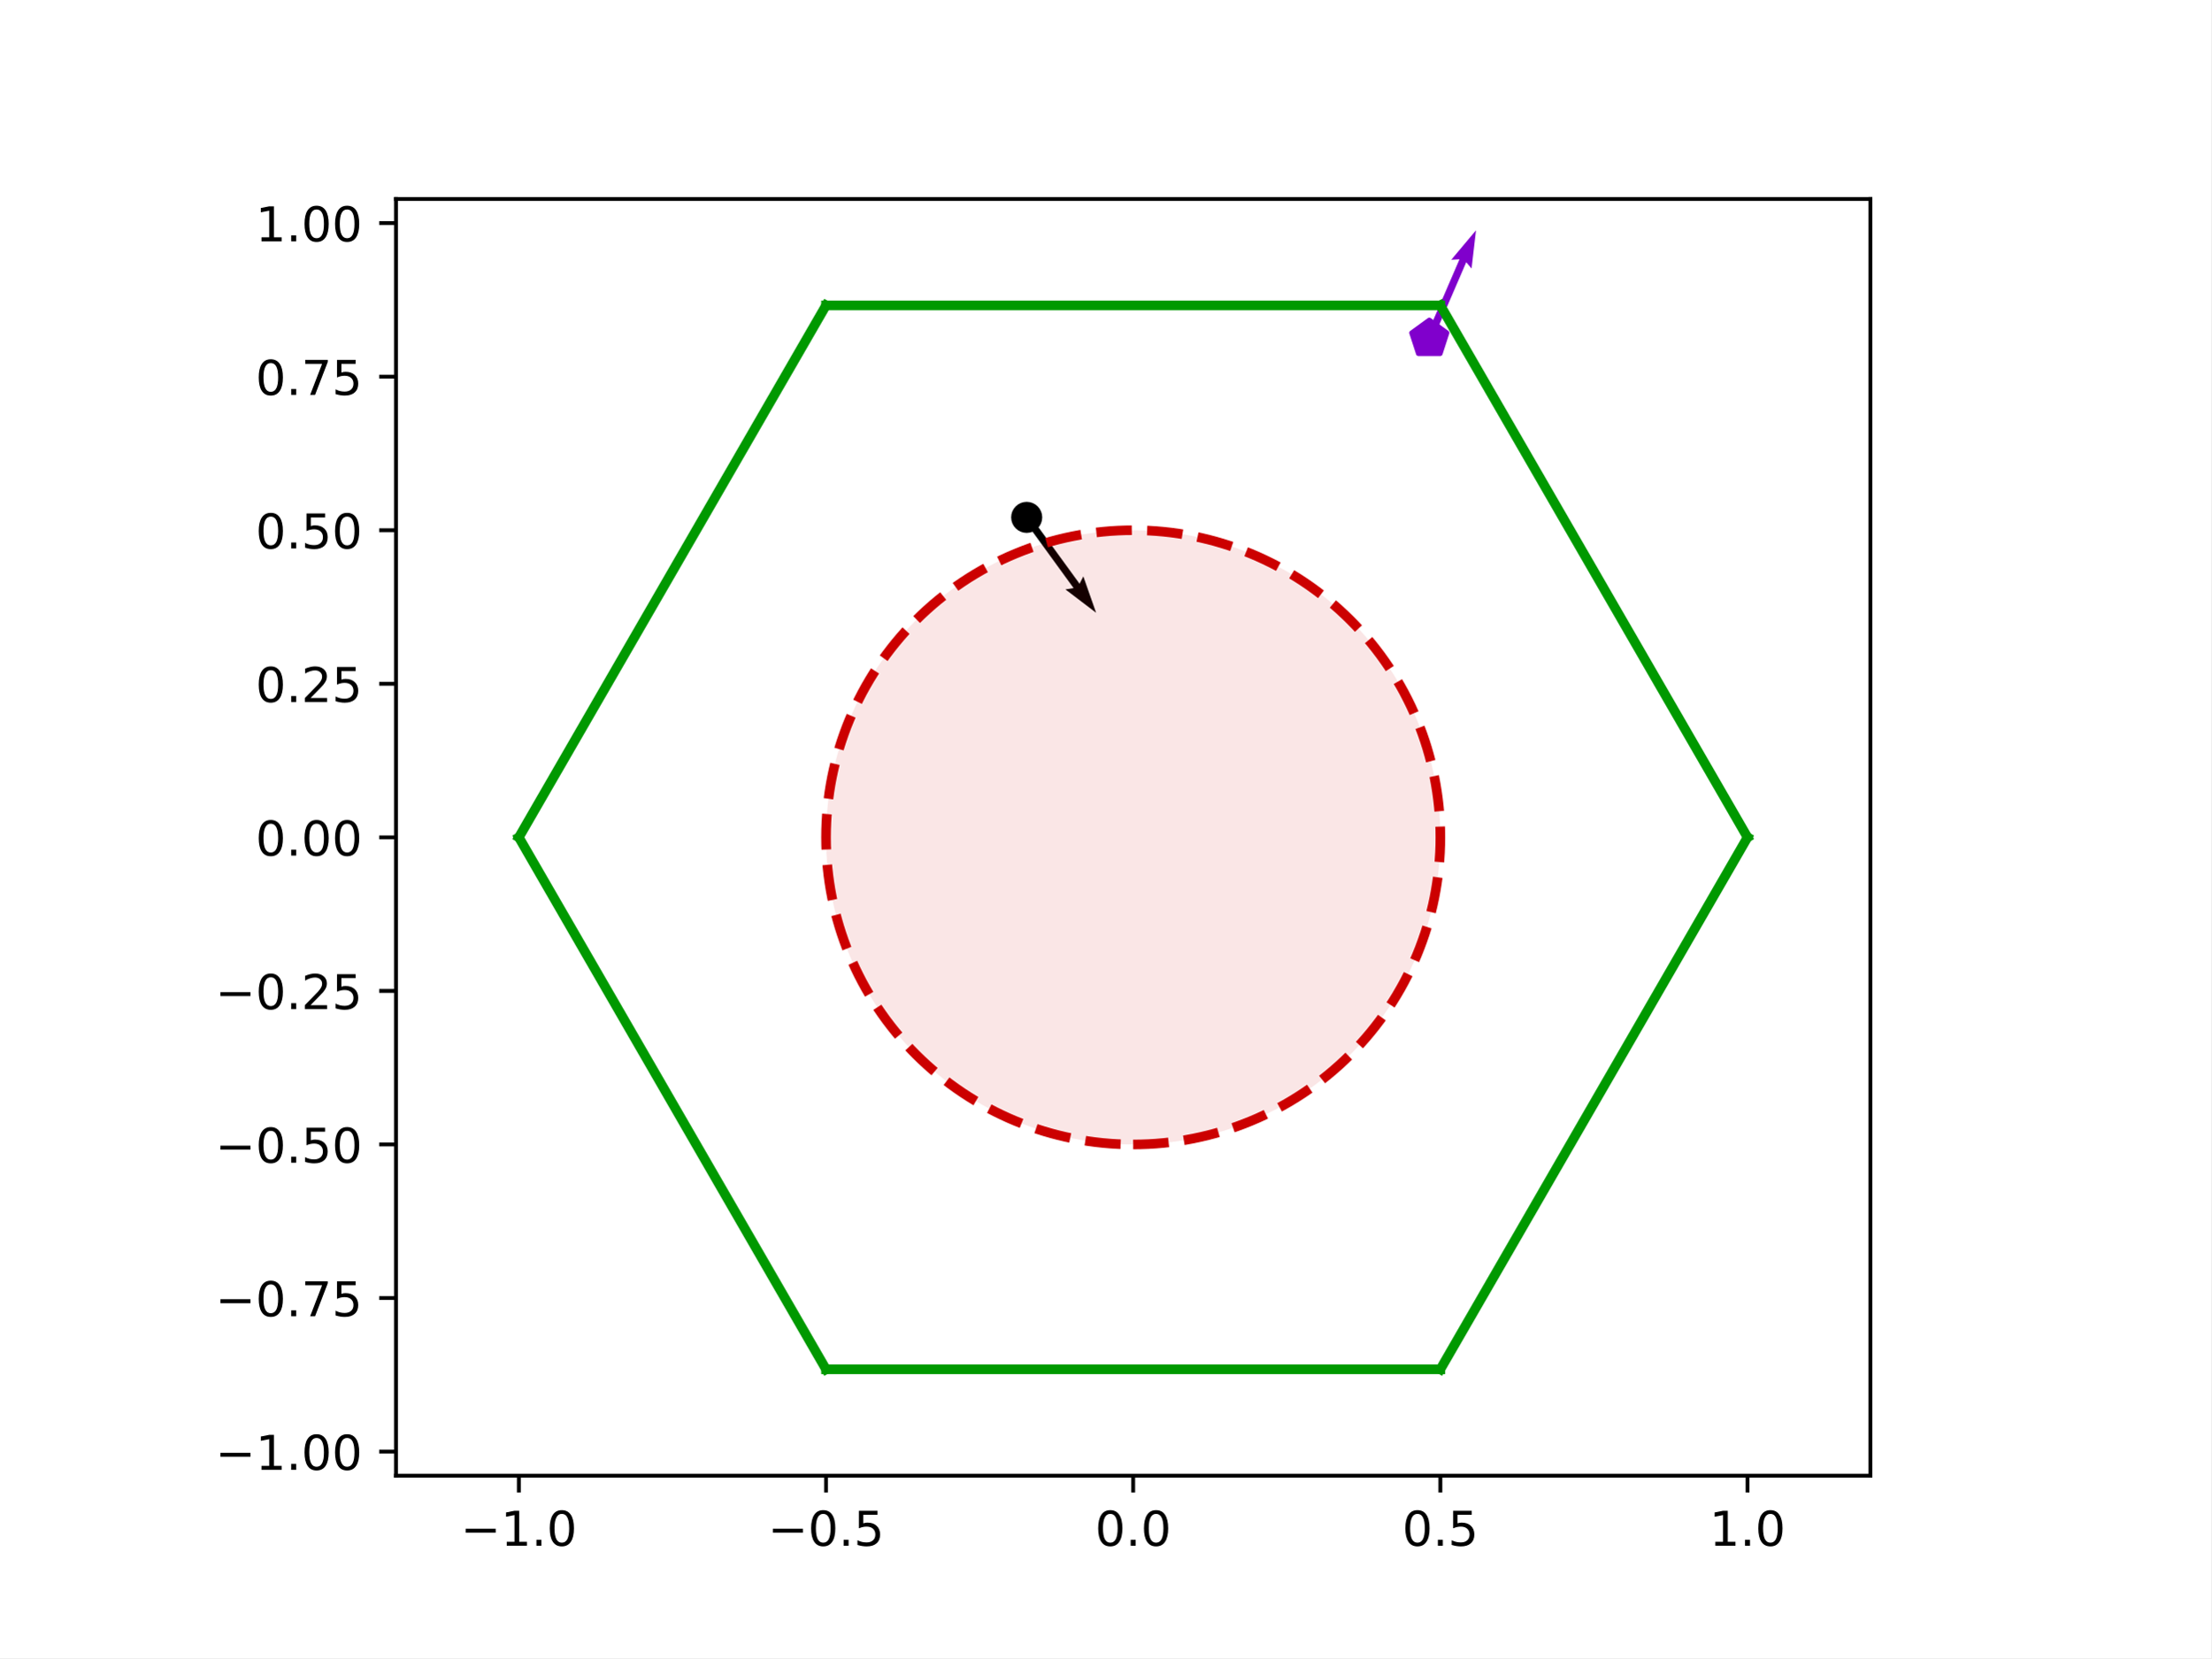
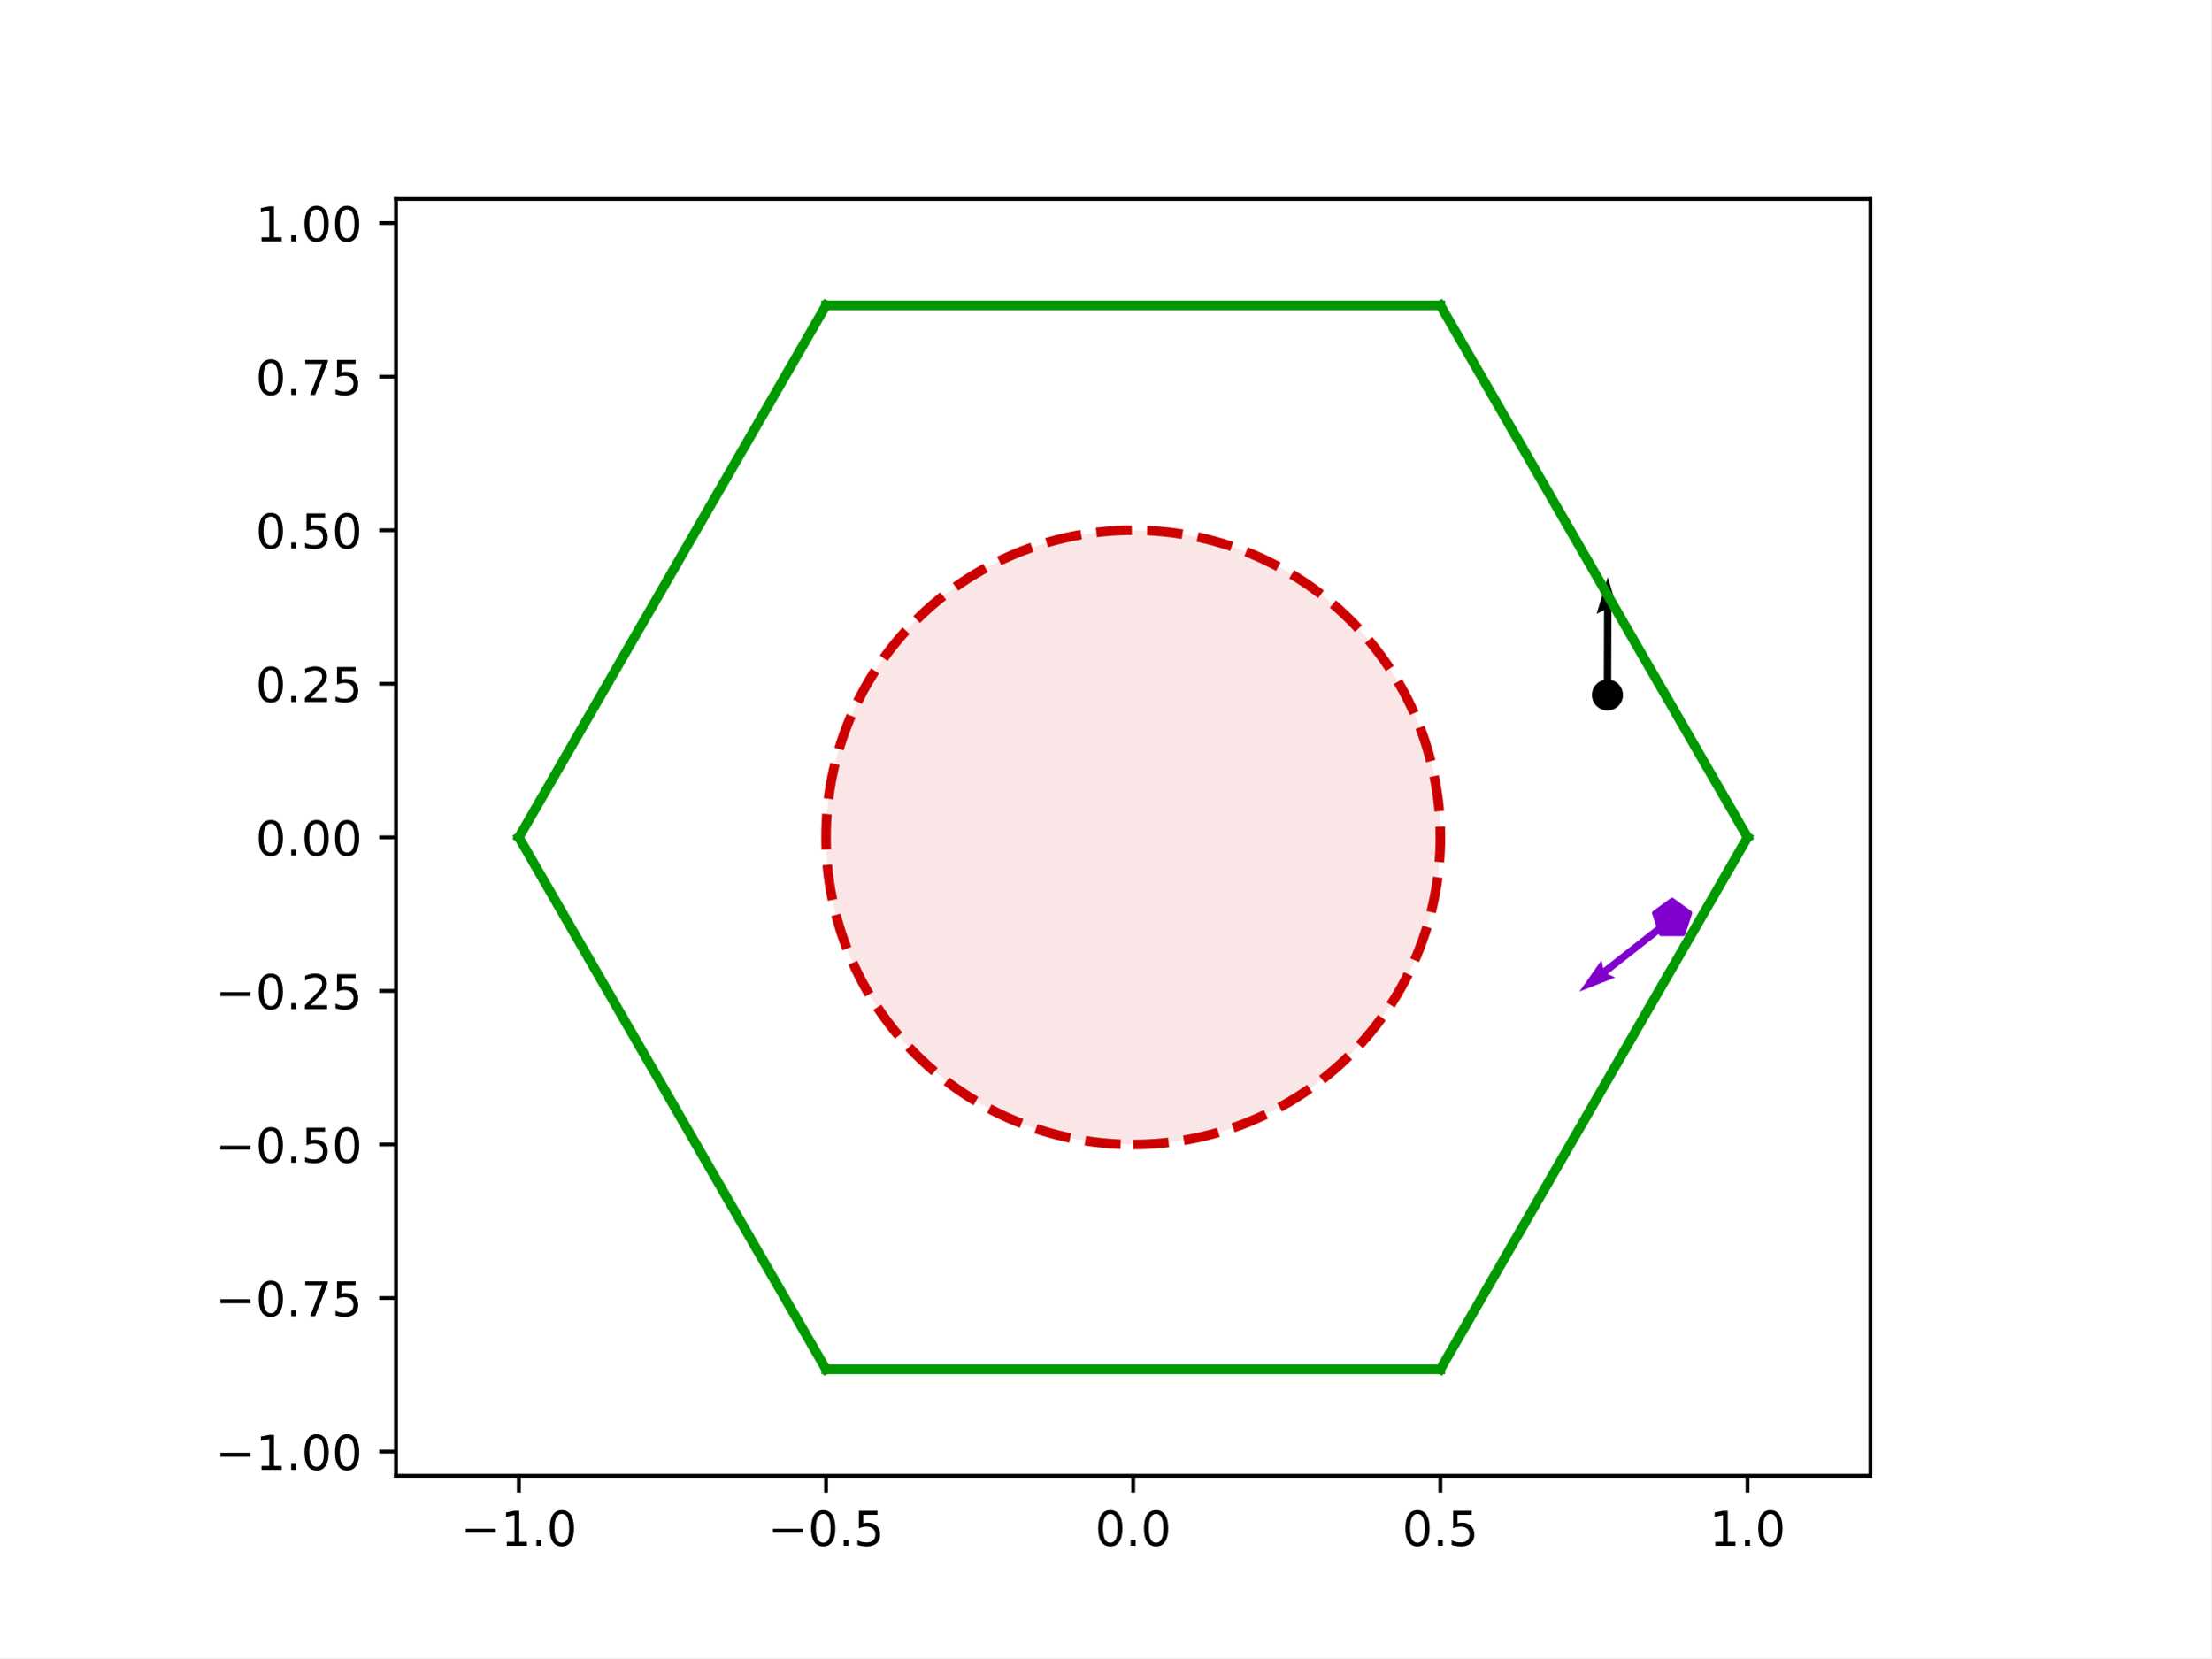
<svg xmlns="http://www.w3.org/2000/svg" xmlns:xlink="http://www.w3.org/1999/xlink" height="345.6pt" version="1.1" viewBox="0 0 460.8 345.6" width="460.8pt">
  <defs>
    <style type="text/css">
*{stroke-linecap:butt;stroke-linejoin:round;}
  </style>
  </defs>
  <g id="figure_1">
    <g id="patch_1">
      <path d="M 0 345.6  L 460.8 345.6  L 460.8 0  L 0 0  z " style="fill:#ffffff;" />
    </g>
    <g id="axes_1">
      <g id="patch_2">
        <path d="M 82.52 307.584  L 389.8 307.584  L 389.8 41.472  L 82.52 41.472  z " style="fill:#ffffff;" />
      </g>
      <g id="PathCollection_1">
        <defs>
-           <path d="M 0 2.739  C 0.726 2.739 1.423 2.45 1.936 1.936  C 2.45 1.423 2.739 0.726 2.739 0  C 2.739 -0.726 2.45 -1.423 1.936 -1.936  C 1.423 -2.45 0.726 -2.739 0 -2.739  C -0.726 -2.739 -1.423 -2.45 -1.936 -1.936  C -2.45 -1.423 -2.739 -0.726 -2.739 0  C -2.739 0.726 -2.45 1.423 -1.936 1.936  C -1.423 2.45 -0.726 2.739 0 2.739  z " id="m0fbaa3a368" style="stroke:#000000;" />
+           <path d="M 0 2.739  C 0.726 2.739 1.423 2.45 1.936 1.936  C 2.45 1.423 2.739 0.726 2.739 0  C 2.739 -0.726 2.45 -1.423 1.936 -1.936  C 1.423 -2.45 0.726 -2.739 0 -2.739  C -0.726 -2.739 -1.423 -2.45 -1.936 -1.936  C -2.45 -1.423 -2.739 -0.726 -2.739 0  C -2.739 0.726 -2.45 1.423 -1.936 1.936  C -1.423 2.45 -0.726 2.739 0 2.739  z " id="ma1c2930139" style="stroke:#000000;" />
        </defs>
-         <g clip-path="url(#p23b1aa18ac)">
-           <use style="stroke:#000000;" x="213.964" xlink:href="#m0fbaa3a368" y="107.831" />
+         <g clip-path="url(#p4b84c0515a)">
+           <use style="stroke:#000000;" x="334.999" xlink:href="#ma1c2930139" y="144.853" />
        </g>
      </g>
      <g id="Quiver_1">
-         <path clip-path="url(#p23b1aa18ac)" d="M 214.586 107.379  L 224.979 121.667  L 225.77 120.142  L 228.425 127.71  L 222.043 122.853  L 223.737 122.571  L 213.343 108.283  L 214.586 107.379  " />
+         <path clip-path="url(#p4b84c0515a)" d="M 334.231 144.85  L 334.285 127.182  L 332.747 127.945  L 335.075 120.27  L 337.356 127.959  L 335.822 127.186  L 335.767 144.855  L 334.231 144.85  " />
      </g>
      <g id="PathCollection_2">
        <defs>
-           <path d="M 0 -3.873  L -3.683 -1.197  L -2.276 3.133  L 2.276 3.133  L 3.683 -1.197  z " id="m429a5491c2" style="stroke:#8000cc;" />
+           <path d="M 0 -3.873  L -3.683 -1.197  L -2.276 3.133  L 2.276 3.133  L 3.683 -1.197  z " id="mb4c280c81a" style="stroke:#8000cc;" />
        </defs>
-         <g clip-path="url(#p23b1aa18ac)">
-           <use style="fill:#8000cc;stroke:#8000cc;" x="297.873" xlink:href="#m429a5491c2" y="70.572" />
+         <g clip-path="url(#p4b84c0515a)">
+           <use style="fill:#8000cc;stroke:#8000cc;" x="348.476" xlink:href="#mb4c280c81a" y="191.494" />
        </g>
      </g>
      <g id="Quiver_2">
-         <path clip-path="url(#p23b1aa18ac)" d="M 297.168 70.268  L 304.163 54.043  L 302.448 54.14  L 307.605 47.999  L 306.68 55.965  L 305.573 54.652  L 298.578 70.876  L 297.168 70.268  " style="fill:#8000cc;" />
+         <path clip-path="url(#p4b84c0515a)" d="M 348.951 192.098  L 335.057 203.014  L 336.611 203.747  L 329.146 206.681  L 333.763 200.123  L 334.108 201.805  L 348.001 190.889  L 348.951 192.098  " style="fill:#8000cc;" />
      </g>
      <g id="patch_3">
-         <path clip-path="url(#p23b1aa18ac)" d="M 236.16 238.545  C 253.137 238.545 269.422 231.799 281.427 219.795  C 293.431 207.79 300.177 191.505 300.177 174.528  C 300.177 157.551 293.431 141.266 281.427 129.261  C 269.422 117.257 253.137 110.511 236.16 110.511  C 219.183 110.511 202.898 117.257 190.893 129.261  C 178.889 141.266 172.143 157.551 172.143 174.528  C 172.143 191.505 178.889 207.79 190.893 219.795  C 202.898 231.799 219.183 238.545 236.16 238.545  z " style="fill:#cc0000;fill-opacity:0.1;stroke:#cc0000;stroke-dasharray:7.4,3.2;stroke-dashoffset:0;stroke-linejoin:miter;stroke-width:2;" />
+         <path clip-path="url(#p4b84c0515a)" d="M 236.16 238.545  C 253.137 238.545 269.422 231.799 281.427 219.795  C 293.431 207.79 300.177 191.505 300.177 174.528  C 300.177 157.551 293.431 141.266 281.427 129.261  C 269.422 117.257 253.137 110.511 236.16 110.511  C 219.183 110.511 202.898 117.257 190.893 129.261  C 178.889 141.266 172.143 157.551 172.143 174.528  C 172.143 191.505 178.889 207.79 190.893 219.795  C 202.898 231.799 219.183 238.545 236.16 238.545  z " style="fill:#cc0000;fill-opacity:0.1;stroke:#cc0000;stroke-dasharray:7.4,3.2;stroke-dashoffset:0;stroke-linejoin:miter;stroke-width:2;" />
      </g>
      <g id="matplotlib.axis_1">
        <g id="xtick_1">
          <g id="line2d_1">
            <defs>
-               <path d="M 0 0  L 0 3.5  " id="mc9e1205b54" style="stroke:#000000;stroke-width:0.8;" />
-             </defs>
-             <g>
-               <use style="stroke:#000000;stroke-width:0.8;" x="108.127" xlink:href="#mc9e1205b54" y="307.584" />
+               <path d="M 0 0  L 0 3.5  " id="m6932668320" style="stroke:#000000;stroke-width:0.8;" />
+             </defs>
+             <g>
+               <use style="stroke:#000000;stroke-width:0.8;" x="108.127" xlink:href="#m6932668320" y="307.584" />
            </g>
          </g>
          <g id="text_1">
            <defs>
              <path d="M 10.594 35.5  L 73.188 35.5  L 73.188 27.203  L 10.594 27.203  z " id="DejaVuSans-2212" />
              <path d="M 12.406 8.297  L 28.516 8.297  L 28.516 63.922  L 10.984 60.406  L 10.984 69.391  L 28.422 72.906  L 38.281 72.906  L 38.281 8.297  L 54.391 8.297  L 54.391 0  L 12.406 0  z " id="DejaVuSans-31" />
              <path d="M 10.688 12.406  L 21 12.406  L 21 0  L 10.688 0  z " id="DejaVuSans-2e" />
              <path d="M 31.781 66.406  Q 24.172 66.406 20.328 58.906  Q 16.5 51.422 16.5 36.375  Q 16.5 21.391 20.328 13.891  Q 24.172 6.391 31.781 6.391  Q 39.453 6.391 43.281 13.891  Q 47.125 21.391 47.125 36.375  Q 47.125 51.422 43.281 58.906  Q 39.453 66.406 31.781 66.406  z M 31.781 74.219  Q 44.047 74.219 50.516 64.516  Q 56.984 54.828 56.984 36.375  Q 56.984 17.969 50.516 8.266  Q 44.047 -1.422 31.781 -1.422  Q 19.531 -1.422 13.062 8.266  Q 6.594 17.969 6.594 36.375  Q 6.594 54.828 13.062 64.516  Q 19.531 74.219 31.781 74.219  z " id="DejaVuSans-30" />
            </defs>
            <g transform="translate(95.9854 322.1824)scale(0.1 -0.1)">
              <use xlink:href="#DejaVuSans-2212" />
              <use x="83.789" xlink:href="#DejaVuSans-31" />
              <use x="147.412" xlink:href="#DejaVuSans-2e" />
              <use x="179.199" xlink:href="#DejaVuSans-30" />
            </g>
          </g>
        </g>
        <g id="xtick_2">
          <g id="line2d_2">
            <g>
-               <use style="stroke:#000000;stroke-width:0.8;" x="172.143" xlink:href="#mc9e1205b54" y="307.584" />
+               <use style="stroke:#000000;stroke-width:0.8;" x="172.143" xlink:href="#m6932668320" y="307.584" />
            </g>
          </g>
          <g id="text_2">
            <defs>
              <path d="M 10.797 72.906  L 49.516 72.906  L 49.516 64.594  L 19.828 64.594  L 19.828 46.734  Q 21.969 47.469 24.109 47.828  Q 26.266 48.188 28.422 48.188  Q 40.625 48.188 47.75 41.5  Q 54.891 34.812 54.891 23.391  Q 54.891 11.625 47.562 5.094  Q 40.234 -1.422 26.906 -1.422  Q 22.312 -1.422 17.547 -0.641  Q 12.797 0.141 7.719 1.703  L 7.719 11.625  Q 12.109 9.234 16.797 8.062  Q 21.484 6.891 26.703 6.891  Q 35.156 6.891 40.078 11.328  Q 45.016 15.766 45.016 23.391  Q 45.016 31 40.078 35.438  Q 35.156 39.891 26.703 39.891  Q 22.75 39.891 18.812 39.016  Q 14.891 38.141 10.797 36.281  z " id="DejaVuSans-35" />
            </defs>
            <g transform="translate(160.002 322.1824)scale(0.1 -0.1)">
              <use xlink:href="#DejaVuSans-2212" />
              <use x="83.789" xlink:href="#DejaVuSans-30" />
              <use x="147.412" xlink:href="#DejaVuSans-2e" />
              <use x="179.199" xlink:href="#DejaVuSans-35" />
            </g>
          </g>
        </g>
        <g id="xtick_3">
          <g id="line2d_3">
            <g>
-               <use style="stroke:#000000;stroke-width:0.8;" x="236.16" xlink:href="#mc9e1205b54" y="307.584" />
+               <use style="stroke:#000000;stroke-width:0.8;" x="236.16" xlink:href="#m6932668320" y="307.584" />
            </g>
          </g>
          <g id="text_3">
            <g transform="translate(228.2084 322.1824)scale(0.1 -0.1)">
              <use xlink:href="#DejaVuSans-30" />
              <use x="63.623" xlink:href="#DejaVuSans-2e" />
              <use x="95.41" xlink:href="#DejaVuSans-30" />
            </g>
          </g>
        </g>
        <g id="xtick_4">
          <g id="line2d_4">
            <g>
-               <use style="stroke:#000000;stroke-width:0.8;" x="300.177" xlink:href="#mc9e1205b54" y="307.584" />
+               <use style="stroke:#000000;stroke-width:0.8;" x="300.177" xlink:href="#m6932668320" y="307.584" />
            </g>
          </g>
          <g id="text_4">
            <g transform="translate(292.225 322.1824)scale(0.1 -0.1)">
              <use xlink:href="#DejaVuSans-30" />
              <use x="63.623" xlink:href="#DejaVuSans-2e" />
              <use x="95.41" xlink:href="#DejaVuSans-35" />
            </g>
          </g>
        </g>
        <g id="xtick_5">
          <g id="line2d_5">
            <g>
-               <use style="stroke:#000000;stroke-width:0.8;" x="364.193" xlink:href="#mc9e1205b54" y="307.584" />
+               <use style="stroke:#000000;stroke-width:0.8;" x="364.193" xlink:href="#m6932668320" y="307.584" />
            </g>
          </g>
          <g id="text_5">
            <g transform="translate(356.2416 322.1824)scale(0.1 -0.1)">
              <use xlink:href="#DejaVuSans-31" />
              <use x="63.623" xlink:href="#DejaVuSans-2e" />
              <use x="95.41" xlink:href="#DejaVuSans-30" />
            </g>
          </g>
        </g>
      </g>
      <g id="matplotlib.axis_2">
        <g id="ytick_1">
          <g id="line2d_6">
            <defs>
-               <path d="M 0 0  L -3.5 0  " id="m7b2ce6dd69" style="stroke:#000000;stroke-width:0.8;" />
-             </defs>
-             <g>
-               <use style="stroke:#000000;stroke-width:0.8;" x="82.52" xlink:href="#m7b2ce6dd69" y="302.561" />
+               <path d="M 0 0  L -3.5 0  " id="mf7ca0c559f" style="stroke:#000000;stroke-width:0.8;" />
+             </defs>
+             <g>
+               <use style="stroke:#000000;stroke-width:0.8;" x="82.52" xlink:href="#mf7ca0c559f" y="302.561" />
            </g>
          </g>
          <g id="text_6">
            <g transform="translate(44.87485 306.3604)scale(0.1 -0.1)">
              <use xlink:href="#DejaVuSans-2212" />
              <use x="83.789" xlink:href="#DejaVuSans-31" />
              <use x="147.412" xlink:href="#DejaVuSans-2e" />
              <use x="179.199" xlink:href="#DejaVuSans-30" />
              <use x="242.822" xlink:href="#DejaVuSans-30" />
            </g>
          </g>
        </g>
        <g id="ytick_2">
          <g id="line2d_7">
            <g>
-               <use style="stroke:#000000;stroke-width:0.8;" x="82.52" xlink:href="#m7b2ce6dd69" y="270.553" />
+               <use style="stroke:#000000;stroke-width:0.8;" x="82.52" xlink:href="#mf7ca0c559f" y="270.553" />
            </g>
          </g>
          <g id="text_7">
            <defs>
              <path d="M 8.203 72.906  L 55.078 72.906  L 55.078 68.703  L 28.609 0  L 18.312 0  L 43.219 64.594  L 8.203 64.594  z " id="DejaVuSans-37" />
            </defs>
            <g transform="translate(44.87485 274.3521)scale(0.1 -0.1)">
              <use xlink:href="#DejaVuSans-2212" />
              <use x="83.789" xlink:href="#DejaVuSans-30" />
              <use x="147.412" xlink:href="#DejaVuSans-2e" />
              <use x="179.199" xlink:href="#DejaVuSans-37" />
              <use x="242.822" xlink:href="#DejaVuSans-35" />
            </g>
          </g>
        </g>
        <g id="ytick_3">
          <g id="line2d_8">
            <g>
-               <use style="stroke:#000000;stroke-width:0.8;" x="82.52" xlink:href="#m7b2ce6dd69" y="238.545" />
+               <use style="stroke:#000000;stroke-width:0.8;" x="82.52" xlink:href="#mf7ca0c559f" y="238.545" />
            </g>
          </g>
          <g id="text_8">
            <g transform="translate(44.87485 242.3438)scale(0.1 -0.1)">
              <use xlink:href="#DejaVuSans-2212" />
              <use x="83.789" xlink:href="#DejaVuSans-30" />
              <use x="147.412" xlink:href="#DejaVuSans-2e" />
              <use x="179.199" xlink:href="#DejaVuSans-35" />
              <use x="242.822" xlink:href="#DejaVuSans-30" />
            </g>
          </g>
        </g>
        <g id="ytick_4">
          <g id="line2d_9">
            <g>
-               <use style="stroke:#000000;stroke-width:0.8;" x="82.52" xlink:href="#m7b2ce6dd69" y="206.536" />
+               <use style="stroke:#000000;stroke-width:0.8;" x="82.52" xlink:href="#mf7ca0c559f" y="206.536" />
            </g>
          </g>
          <g id="text_9">
            <defs>
              <path d="M 19.188 8.297  L 53.609 8.297  L 53.609 0  L 7.328 0  L 7.328 8.297  Q 12.938 14.109 22.625 23.891  Q 32.328 33.688 34.812 36.531  Q 39.547 41.844 41.422 45.531  Q 43.312 49.219 43.312 52.781  Q 43.312 58.594 39.234 62.25  Q 35.156 65.922 28.609 65.922  Q 23.969 65.922 18.812 64.312  Q 13.672 62.703 7.812 59.422  L 7.812 69.391  Q 13.766 71.781 18.938 73  Q 24.125 74.219 28.422 74.219  Q 39.75 74.219 46.484 68.547  Q 53.219 62.891 53.219 53.422  Q 53.219 48.922 51.531 44.891  Q 49.859 40.875 45.406 35.406  Q 44.188 33.984 37.641 27.219  Q 31.109 20.453 19.188 8.297  z " id="DejaVuSans-32" />
            </defs>
            <g transform="translate(44.87485 210.3355)scale(0.1 -0.1)">
              <use xlink:href="#DejaVuSans-2212" />
              <use x="83.789" xlink:href="#DejaVuSans-30" />
              <use x="147.412" xlink:href="#DejaVuSans-2e" />
              <use x="179.199" xlink:href="#DejaVuSans-32" />
              <use x="242.822" xlink:href="#DejaVuSans-35" />
            </g>
          </g>
        </g>
        <g id="ytick_5">
          <g id="line2d_10">
            <g>
-               <use style="stroke:#000000;stroke-width:0.8;" x="82.52" xlink:href="#m7b2ce6dd69" y="174.528" />
+               <use style="stroke:#000000;stroke-width:0.8;" x="82.52" xlink:href="#mf7ca0c559f" y="174.528" />
            </g>
          </g>
          <g id="text_10">
            <g transform="translate(53.25454 178.3272)scale(0.1 -0.1)">
              <use xlink:href="#DejaVuSans-30" />
              <use x="63.623" xlink:href="#DejaVuSans-2e" />
              <use x="95.41" xlink:href="#DejaVuSans-30" />
              <use x="159.033" xlink:href="#DejaVuSans-30" />
            </g>
          </g>
        </g>
        <g id="ytick_6">
          <g id="line2d_11">
            <g>
-               <use style="stroke:#000000;stroke-width:0.8;" x="82.52" xlink:href="#m7b2ce6dd69" y="142.52" />
+               <use style="stroke:#000000;stroke-width:0.8;" x="82.52" xlink:href="#mf7ca0c559f" y="142.52" />
            </g>
          </g>
          <g id="text_11">
            <g transform="translate(53.25454 146.3189)scale(0.1 -0.1)">
              <use xlink:href="#DejaVuSans-30" />
              <use x="63.623" xlink:href="#DejaVuSans-2e" />
              <use x="95.41" xlink:href="#DejaVuSans-32" />
              <use x="159.033" xlink:href="#DejaVuSans-35" />
            </g>
          </g>
        </g>
        <g id="ytick_7">
          <g id="line2d_12">
            <g>
-               <use style="stroke:#000000;stroke-width:0.8;" x="82.52" xlink:href="#m7b2ce6dd69" y="110.511" />
+               <use style="stroke:#000000;stroke-width:0.8;" x="82.52" xlink:href="#mf7ca0c559f" y="110.511" />
            </g>
          </g>
          <g id="text_12">
            <g transform="translate(53.25454 114.3106)scale(0.1 -0.1)">
              <use xlink:href="#DejaVuSans-30" />
              <use x="63.623" xlink:href="#DejaVuSans-2e" />
              <use x="95.41" xlink:href="#DejaVuSans-35" />
              <use x="159.033" xlink:href="#DejaVuSans-30" />
            </g>
          </g>
        </g>
        <g id="ytick_8">
          <g id="line2d_13">
            <g>
-               <use style="stroke:#000000;stroke-width:0.8;" x="82.52" xlink:href="#m7b2ce6dd69" y="78.503" />
+               <use style="stroke:#000000;stroke-width:0.8;" x="82.52" xlink:href="#mf7ca0c559f" y="78.503" />
            </g>
          </g>
          <g id="text_13">
            <g transform="translate(53.25454 82.30232)scale(0.1 -0.1)">
              <use xlink:href="#DejaVuSans-30" />
              <use x="63.623" xlink:href="#DejaVuSans-2e" />
              <use x="95.41" xlink:href="#DejaVuSans-37" />
              <use x="159.033" xlink:href="#DejaVuSans-35" />
            </g>
          </g>
        </g>
        <g id="ytick_9">
          <g id="line2d_14">
            <g>
-               <use style="stroke:#000000;stroke-width:0.8;" x="82.52" xlink:href="#m7b2ce6dd69" y="46.495" />
+               <use style="stroke:#000000;stroke-width:0.8;" x="82.52" xlink:href="#mf7ca0c559f" y="46.495" />
            </g>
          </g>
          <g id="text_14">
            <g transform="translate(53.25454 50.29402)scale(0.1 -0.1)">
              <use xlink:href="#DejaVuSans-31" />
              <use x="63.623" xlink:href="#DejaVuSans-2e" />
              <use x="95.41" xlink:href="#DejaVuSans-30" />
              <use x="159.033" xlink:href="#DejaVuSans-30" />
            </g>
          </g>
        </g>
      </g>
      <g id="line2d_15">
-         <path clip-path="url(#p23b1aa18ac)" d="M 300.177 63.648  L 172.143 63.648  " style="fill:none;stroke:#009900;stroke-linecap:square;stroke-width:2;" />
+         <path clip-path="url(#p4b84c0515a)" d="M 300.177 63.648  L 172.143 63.648  " style="fill:none;stroke:#009900;stroke-linecap:square;stroke-width:2;" />
      </g>
      <g id="line2d_16">
-         <path clip-path="url(#p23b1aa18ac)" d="M 172.143 63.648  L 108.127 174.528  " style="fill:none;stroke:#009900;stroke-linecap:square;stroke-width:2;" />
+         <path clip-path="url(#p4b84c0515a)" d="M 172.143 63.648  L 108.127 174.528  " style="fill:none;stroke:#009900;stroke-linecap:square;stroke-width:2;" />
      </g>
      <g id="line2d_17">
-         <path clip-path="url(#p23b1aa18ac)" d="M 108.127 174.528  L 172.143 285.408  " style="fill:none;stroke:#009900;stroke-linecap:square;stroke-width:2;" />
+         <path clip-path="url(#p4b84c0515a)" d="M 108.127 174.528  L 172.143 285.408  " style="fill:none;stroke:#009900;stroke-linecap:square;stroke-width:2;" />
      </g>
      <g id="line2d_18">
-         <path clip-path="url(#p23b1aa18ac)" d="M 172.143 285.408  L 300.177 285.408  " style="fill:none;stroke:#009900;stroke-linecap:square;stroke-width:2;" />
+         <path clip-path="url(#p4b84c0515a)" d="M 172.143 285.408  L 300.177 285.408  " style="fill:none;stroke:#009900;stroke-linecap:square;stroke-width:2;" />
      </g>
      <g id="line2d_19">
-         <path clip-path="url(#p23b1aa18ac)" d="M 300.177 285.408  L 364.193 174.528  " style="fill:none;stroke:#009900;stroke-linecap:square;stroke-width:2;" />
+         <path clip-path="url(#p4b84c0515a)" d="M 300.177 285.408  L 364.193 174.528  " style="fill:none;stroke:#009900;stroke-linecap:square;stroke-width:2;" />
      </g>
      <g id="line2d_20">
-         <path clip-path="url(#p23b1aa18ac)" d="M 364.193 174.528  L 300.177 63.648  " style="fill:none;stroke:#009900;stroke-linecap:square;stroke-width:2;" />
+         <path clip-path="url(#p4b84c0515a)" d="M 364.193 174.528  L 300.177 63.648  " style="fill:none;stroke:#009900;stroke-linecap:square;stroke-width:2;" />
      </g>
      <g id="patch_4">
        <path d="M 82.52 307.584  L 82.52 41.472  " style="fill:none;stroke:#000000;stroke-linecap:square;stroke-linejoin:miter;stroke-width:0.8;" />
      </g>
      <g id="patch_5">
        <path d="M 389.8 307.584  L 389.8 41.472  " style="fill:none;stroke:#000000;stroke-linecap:square;stroke-linejoin:miter;stroke-width:0.8;" />
      </g>
      <g id="patch_6">
        <path d="M 82.52 307.584  L 389.8 307.584  " style="fill:none;stroke:#000000;stroke-linecap:square;stroke-linejoin:miter;stroke-width:0.8;" />
      </g>
      <g id="patch_7">
        <path d="M 82.52 41.472  L 389.8 41.472  " style="fill:none;stroke:#000000;stroke-linecap:square;stroke-linejoin:miter;stroke-width:0.8;" />
      </g>
    </g>
  </g>
  <defs>
-     <clipPath id="p23b1aa18ac">
+     <clipPath id="p4b84c0515a">
      <rect height="266.112" width="307.28" x="82.52" y="41.472" />
    </clipPath>
  </defs>
</svg>
